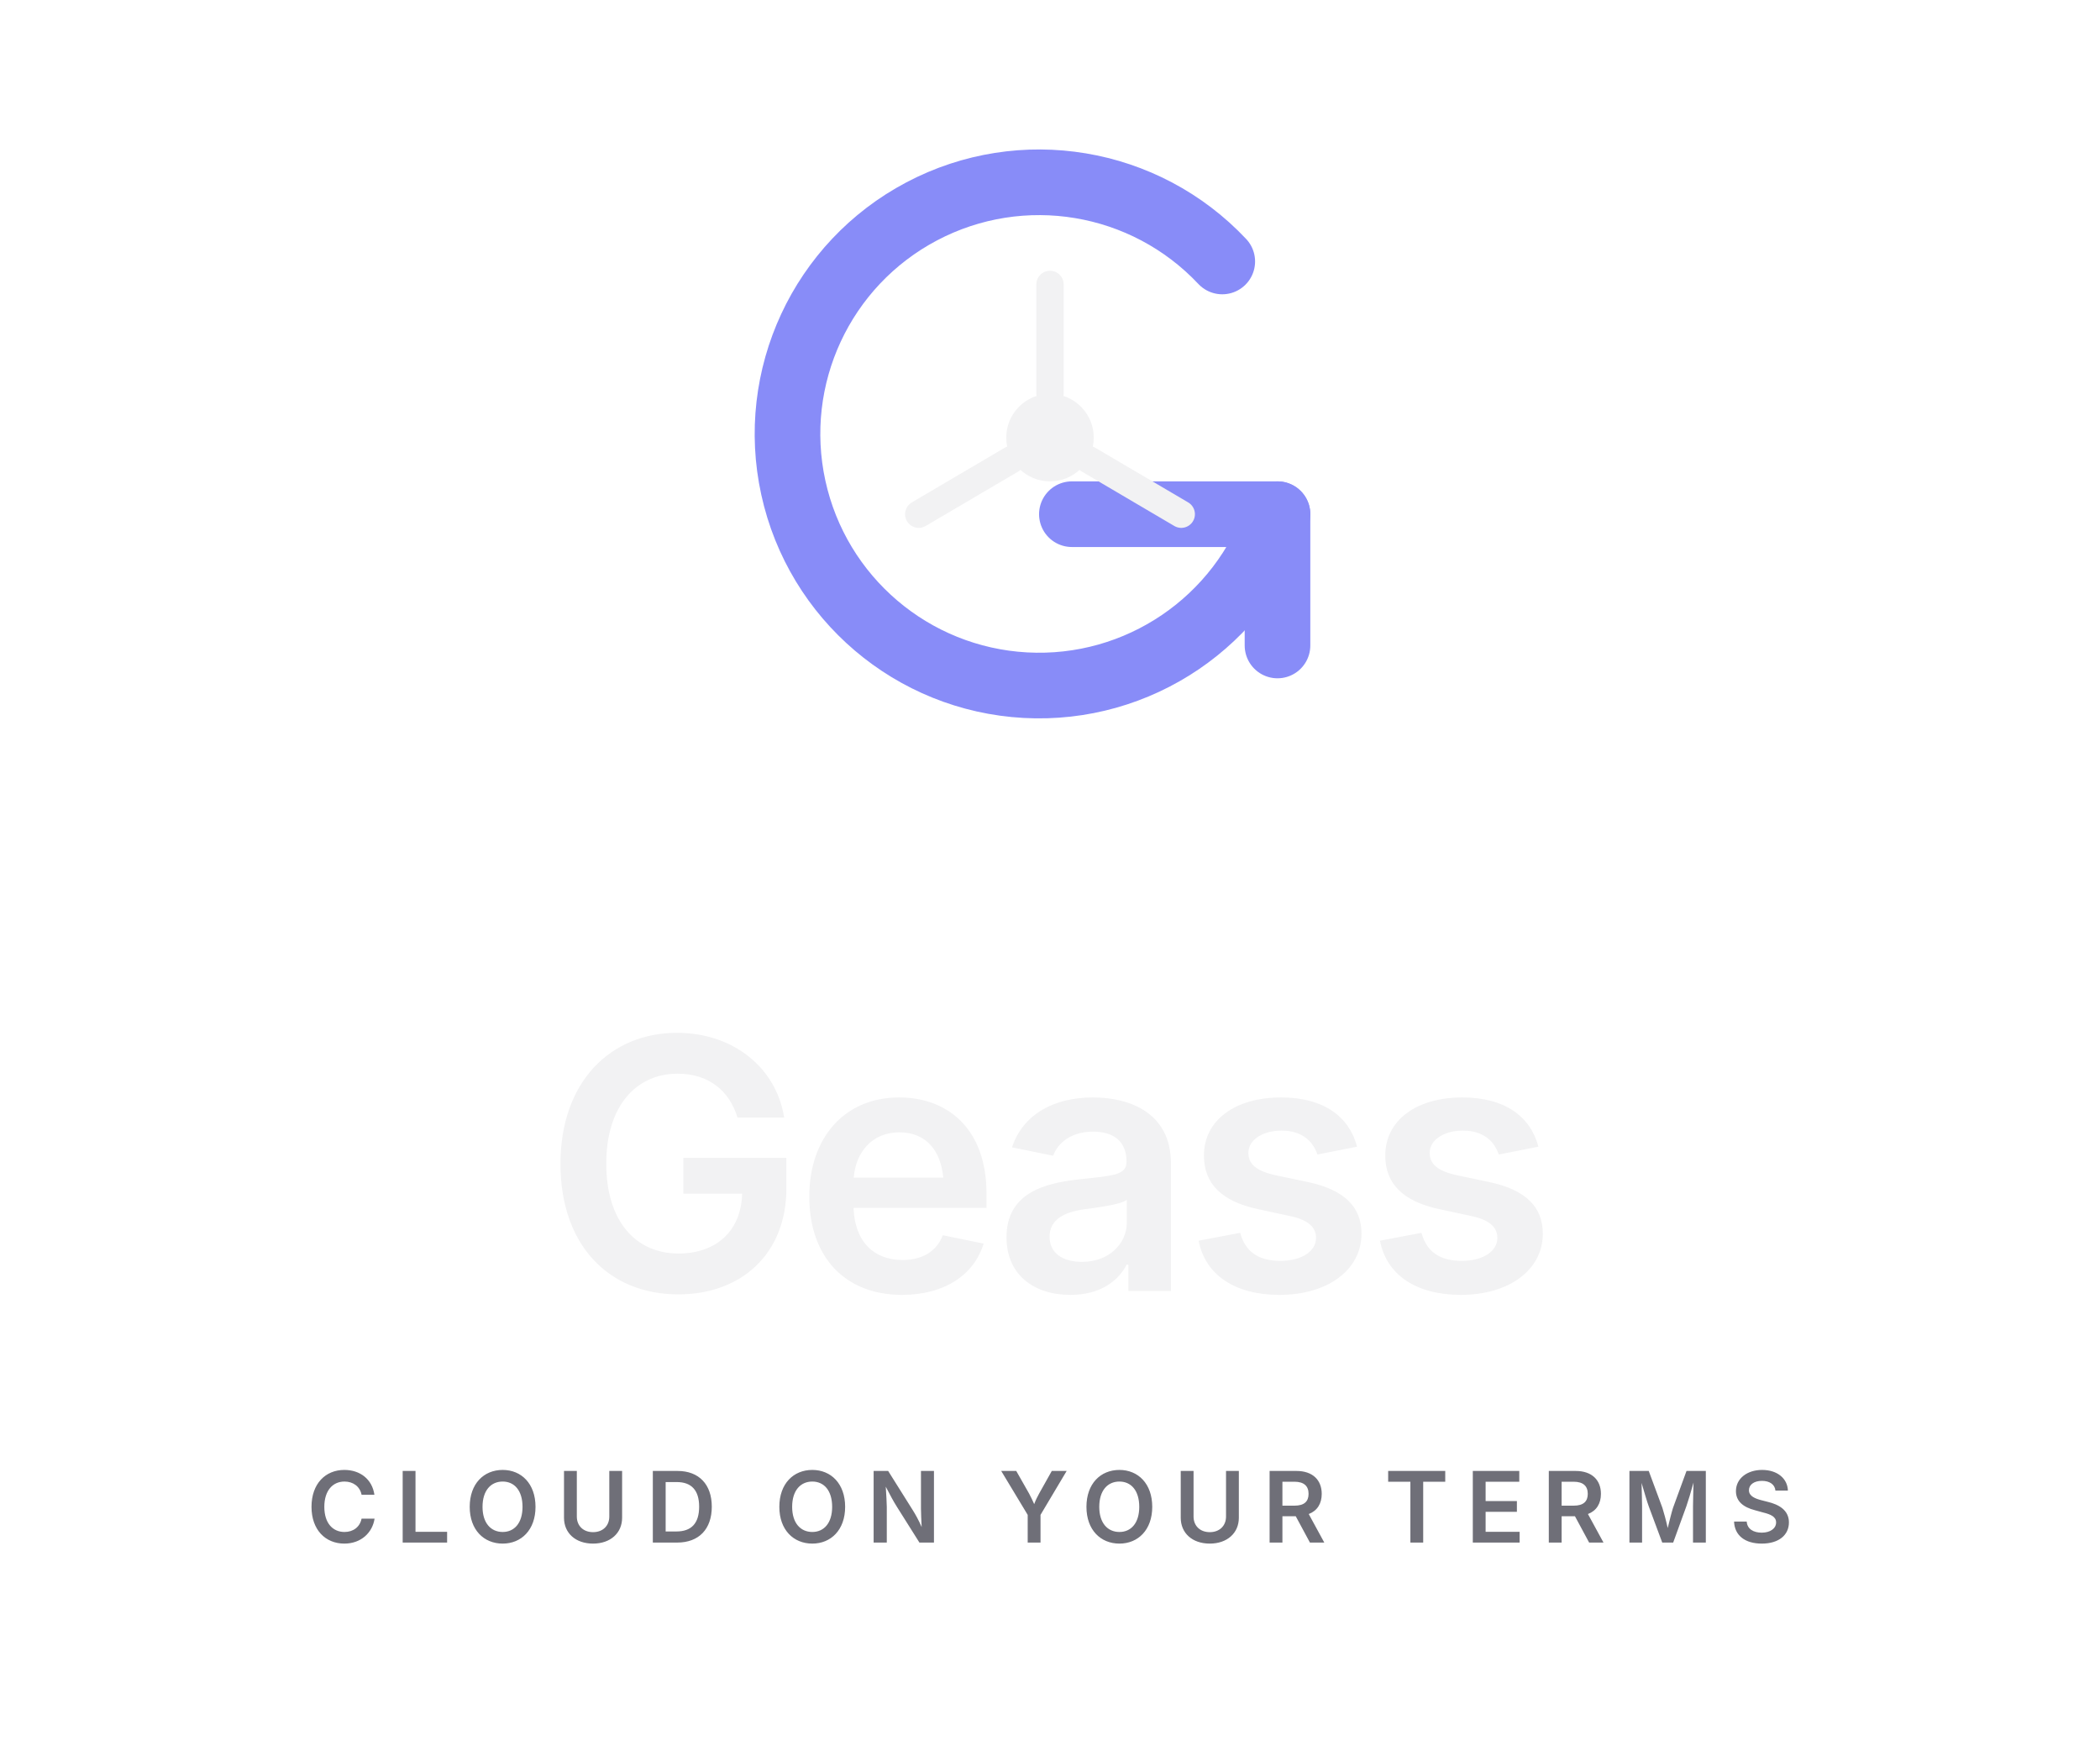
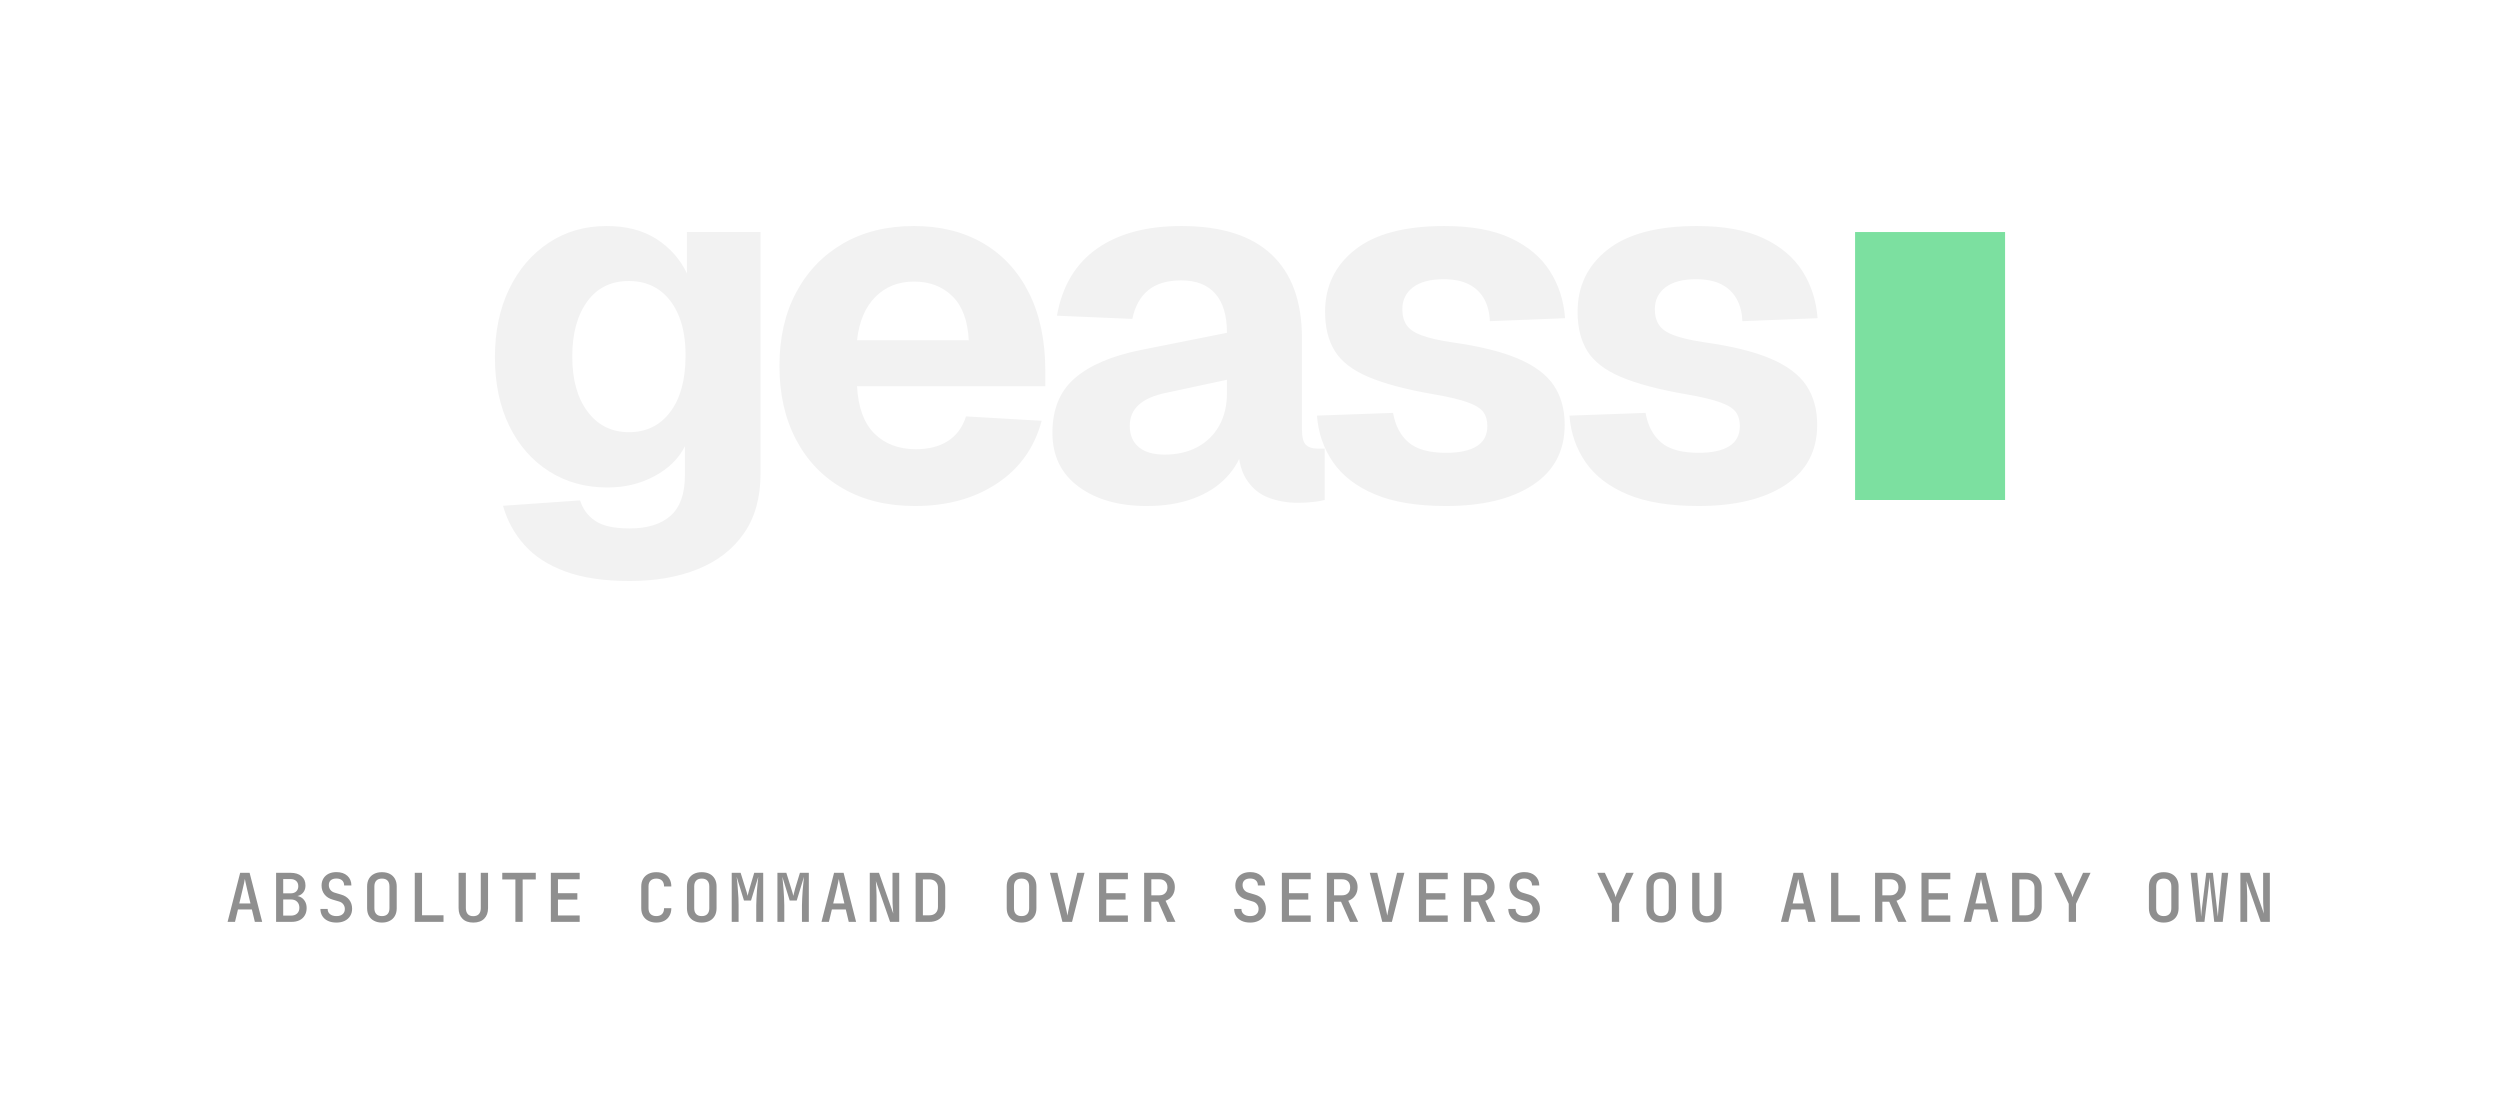
- <svg xmlns="http://www.w3.org/2000/svg" viewBox="0 0 192 160" role="img" aria-labelledby="title">
-   <g transform="translate(64 8)">
-     <path d="M47.75 15.9A23 23 0 1 0 52.8 39H34" fill="none" stroke="#888CF8" stroke-width="6" stroke-linecap="round" stroke-linejoin="round" />
-     <path d="M52.8 39V51" fill="none" stroke="#888CF8" stroke-width="6" stroke-linecap="round" />
-     <circle cx="32" cy="32" r="4" fill="#F2F2F3" />
-     <path d="M32 28V18M28.5 34 20 39M35.5 34 44 39" fill="none" stroke="#F2F2F3" stroke-width="2.5" stroke-linecap="round" />
-   </g>
-   <text x="96" y="118" text-anchor="middle" fill="#F2F2F3" font-family="Inter, Arial, sans-serif" font-size="32" font-weight="560" letter-spacing="-1">Geass</text>
-   <text x="96" y="141" text-anchor="middle" fill="#6F6F78" font-family="Inter, Arial, sans-serif" font-size="9" font-weight="600" letter-spacing="1.5">CLOUD ON YOUR TERMS</text>
+ <svg xmlns="http://www.w3.org/2000/svg" viewBox="0 0 320 140" role="img" aria-label="Geass stacked logo for dark backgrounds">
+   <path d="M80.6 74.37Q75.68 74.37 72.37 73.15Q69.06 71.94 67.12 69.75Q65.17 67.57 64.39 64.74L74.25 64.05Q74.78 65.73 76.2 66.68Q77.61 67.64 80.6 67.64Q84.01 67.64 85.84 66.01Q87.67 64.38 87.67 60.83V57.13Q86.46 59.51 83.77 60.95Q81.08 62.4 77.75 62.4Q73.54 62.4 70.28 60.33Q67.01 58.25 65.18 54.5Q63.35 50.75 63.35 45.72Q63.35 40.78 65.17 37Q66.99 33.23 70.23 31.08Q73.47 28.93 77.65 28.93Q81.43 28.93 84.03 30.59Q86.62 32.26 87.93 35V29.7H97.35V60.62Q97.35 65.2 95.23 68.26Q93.11 71.32 89.34 72.84Q85.57 74.37 80.6 74.37ZM80.51 55.32Q83.82 55.32 85.77 52.76Q87.72 50.2 87.75 45.64Q87.78 42.62 86.9 40.46Q86.02 38.3 84.39 37.13Q82.76 35.97 80.51 35.97Q77.06 35.97 75.16 38.6Q73.25 41.24 73.25 45.64Q73.25 50.09 75.22 52.7Q77.19 55.32 80.51 55.32ZM117.09 64.77Q111.83 64.77 107.94 62.55Q104.04 60.34 101.91 56.3Q99.77 52.26 99.77 46.85Q99.77 41.43 101.91 37.43Q104.04 33.42 107.91 31.17Q111.78 28.93 116.99 28.93Q122.09 28.93 125.89 31.16Q129.68 33.4 131.74 37.56Q133.8 41.72 133.8 47.49V49.43H109.7Q109.91 53.49 111.92 55.49Q113.94 57.5 117.24 57.5Q119.69 57.5 121.33 56.45Q122.98 55.4 123.65 53.3L133.33 53.86Q131.95 59.02 127.61 61.89Q123.27 64.77 117.09 64.77ZM109.7 43.55H124Q123.81 39.77 121.9 37.91Q119.99 36.04 116.99 36.04Q114 36.04 112.05 38Q110.1 39.96 109.7 43.55ZM146.78 64.77Q141.42 64.77 138.07 62.3Q134.71 59.83 134.71 55.4Q134.71 50.89 137.56 48.42Q140.41 45.94 146.02 44.8L157.05 42.6Q157.05 39.27 155.55 37.58Q154.05 35.89 151.21 35.89Q148.5 35.89 146.97 37.15Q145.44 38.41 144.94 40.82L135.29 40.41Q136.29 34.73 140.41 31.83Q144.53 28.93 151.21 28.93Q158.89 28.93 162.77 32.59Q166.65 36.25 166.65 43.29V54.96Q166.65 56.42 167.14 56.92Q167.64 57.42 168.6 57.42H169.56V64Q169.11 64.14 168.11 64.25Q167.11 64.36 166.12 64.36Q164.09 64.36 162.32 63.68Q160.56 63 159.49 61.28Q158.43 59.56 158.43 56.42L159.23 57.09Q158.62 59.38 156.97 61.12Q155.32 62.86 152.74 63.81Q150.16 64.77 146.78 64.77ZM149.06 58.19Q151.46 58.19 153.24 57.24Q155.03 56.29 156.04 54.52Q157.05 52.75 157.05 50.28V48.61L149.27 50.28Q146.92 50.76 145.77 51.81Q144.61 52.85 144.61 54.5Q144.61 56.26 145.75 57.22Q146.89 58.19 149.06 58.19ZM185.07 64.77Q179.55 64.77 176 63.28Q172.45 61.79 170.64 59.17Q168.83 56.56 168.57 53.2L178.31 52.85Q178.75 55.31 180.3 56.63Q181.86 57.96 185.11 57.96Q187.68 57.96 189.03 57.11Q190.38 56.26 190.38 54.53Q190.38 53.45 189.87 52.75Q189.36 52.04 187.89 51.51Q186.43 50.97 183.58 50.48Q178.2 49.55 175.14 48.24Q172.09 46.94 170.85 44.92Q169.61 42.91 169.61 39.91Q169.61 34.98 173.45 31.96Q177.29 28.93 184.89 28.93Q190.06 28.93 193.37 30.48Q196.68 32.03 198.38 34.69Q200.08 37.36 200.33 40.73L190.7 41.11Q190.65 39.51 189.99 38.3Q189.33 37.08 188.05 36.41Q186.77 35.74 184.76 35.74Q182.23 35.74 180.86 36.78Q179.5 37.82 179.5 39.58Q179.5 40.82 180.06 41.63Q180.61 42.43 181.98 42.93Q183.35 43.43 185.68 43.79Q191.1 44.54 194.3 45.9Q197.5 47.26 198.89 49.34Q200.28 51.42 200.28 54.37Q200.28 59.39 196.2 62.08Q192.12 64.77 185.07 64.77ZM217.39 64.77Q211.87 64.77 208.32 63.28Q204.77 61.79 202.96 59.17Q201.15 56.56 200.89 53.2L210.63 52.85Q211.07 55.31 212.62 56.63Q214.18 57.96 217.43 57.96Q220 57.96 221.35 57.11Q222.7 56.26 222.7 54.53Q222.7 53.45 222.19 52.75Q221.68 52.04 220.21 51.51Q218.75 50.97 215.9 50.48Q210.52 49.55 207.46 48.24Q204.41 46.94 203.17 44.92Q201.93 42.91 201.93 39.91Q201.93 34.98 205.77 31.96Q209.61 28.93 217.21 28.93Q222.38 28.93 225.69 30.48Q229 32.03 230.7 34.69Q232.4 37.36 232.65 40.73L223.02 41.11Q222.97 39.51 222.31 38.3Q221.65 37.08 220.37 36.41Q219.09 35.74 217.08 35.74Q214.55 35.74 213.18 36.78Q211.82 37.82 211.82 39.58Q211.82 40.82 212.38 41.63Q212.93 42.43 214.3 42.93Q215.67 43.43 218 43.79Q223.42 44.54 226.62 45.9Q229.82 47.26 231.21 49.34Q232.6 51.42 232.6 54.37Q232.6 59.39 228.52 62.08Q224.44 64.77 217.39 64.77Z" fill="#F2F2F2" />
+   <rect x="237.45" y="29.7" width="19.2" height="34.3" fill="#7CE0A0" />
+   <path d="M29.13 118 30.74 111.72H31.95L33.56 118H32.62L32.24 116.41H30.46L30.08 118ZM30.63 115.64H32.06L31.63 113.83Q31.51 113.35 31.44 112.99Q31.37 112.64 31.34 112.5Q31.32 112.64 31.25 112.99Q31.18 113.34 31.06 113.82ZM35.34 118V111.72H37.19Q38.08 111.72 38.59 112.15Q39.1 112.58 39.1 113.34Q39.1 113.77 38.92 114.08Q38.73 114.4 38.41 114.57Q38.08 114.74 37.64 114.74V114.65Q38.11 114.65 38.48 114.83Q38.84 115.02 39.04 115.38Q39.25 115.73 39.25 116.23Q39.25 116.77 39.01 117.17Q38.78 117.57 38.34 117.79Q37.91 118 37.31 118ZM36.25 117.2H37.23Q37.74 117.2 38.03 116.93Q38.32 116.66 38.32 116.19Q38.32 115.71 38.03 115.42Q37.74 115.13 37.23 115.13H36.25ZM36.25 114.35H37.18Q37.65 114.35 37.91 114.11Q38.18 113.86 38.18 113.44Q38.18 113.01 37.92 112.77Q37.65 112.52 37.19 112.52H36.25ZM43.06 118.09Q42.43 118.09 41.97 117.87Q41.52 117.66 41.27 117.27Q41.02 116.88 41.01 116.34H41.94Q41.94 116.77 42.24 117.01Q42.54 117.26 43.07 117.26Q43.57 117.26 43.85 117.02Q44.14 116.78 44.14 116.35Q44.14 116.01 43.94 115.75Q43.75 115.49 43.39 115.39L42.61 115.16Q41.91 114.97 41.54 114.49Q41.16 114.01 41.16 113.35Q41.16 112.83 41.4 112.44Q41.63 112.06 42.06 111.84Q42.49 111.63 43.07 111.63Q43.94 111.63 44.46 112.1Q44.97 112.56 44.98 113.34H44.05Q44.05 112.92 43.79 112.69Q43.53 112.45 43.06 112.45Q42.6 112.45 42.34 112.67Q42.09 112.89 42.09 113.28Q42.09 113.64 42.28 113.89Q42.47 114.15 42.83 114.26L43.64 114.5Q44.33 114.69 44.7 115.17Q45.07 115.65 45.07 116.32Q45.07 116.85 44.82 117.25Q44.57 117.65 44.12 117.87Q43.67 118.09 43.06 118.09ZM48.89 118.09Q48.3 118.09 47.88 117.86Q47.45 117.64 47.22 117.23Q46.99 116.82 46.99 116.25V113.47Q46.99 112.9 47.22 112.49Q47.45 112.08 47.88 111.86Q48.3 111.64 48.89 111.64Q49.48 111.64 49.9 111.86Q50.32 112.08 50.55 112.49Q50.78 112.9 50.78 113.46V116.25Q50.78 116.82 50.55 117.23Q50.32 117.64 49.9 117.86Q49.48 118.09 48.89 118.09ZM48.89 117.26Q49.36 117.26 49.61 117Q49.85 116.74 49.85 116.25V113.47Q49.85 112.98 49.61 112.72Q49.36 112.46 48.89 112.46Q48.42 112.46 48.17 112.72Q47.92 112.98 47.92 113.47V116.25Q47.92 116.74 48.17 117Q48.42 117.26 48.89 117.26ZM53.09 118V111.72H54.02V117.15H56.77V118ZM60.58 118.09Q59.68 118.09 59.19 117.59Q58.7 117.1 58.7 116.24V111.72H59.63V116.24Q59.63 116.72 59.87 117Q60.11 117.27 60.58 117.27Q61.05 117.27 61.3 117Q61.54 116.72 61.54 116.24V111.72H62.47V116.24Q62.47 117.1 61.98 117.59Q61.49 118.09 60.58 118.09ZM65.97 118V112.57H64.29V111.72H68.58V112.57H66.9V118ZM70.51 118V111.72H74.2V112.55H71.42V114.33H73.9V115.15H71.42V117.18H74.2V118ZM84.01 118.09Q83.42 118.09 82.99 117.86Q82.56 117.64 82.32 117.23Q82.08 116.82 82.08 116.25V113.47Q82.08 112.9 82.32 112.49Q82.56 112.08 82.99 111.86Q83.42 111.64 84.01 111.64Q84.6 111.64 85.03 111.86Q85.46 112.08 85.69 112.49Q85.93 112.9 85.93 113.47H85Q85 112.98 84.74 112.72Q84.48 112.46 84.01 112.46Q83.54 112.46 83.27 112.72Q83.01 112.98 83.01 113.46V116.25Q83.01 116.74 83.27 117Q83.54 117.26 84.01 117.26Q84.48 117.26 84.74 117Q85 116.74 85 116.25H85.93Q85.93 116.81 85.69 117.22Q85.46 117.64 85.03 117.86Q84.6 118.09 84.01 118.09ZM89.82 118.09Q89.24 118.09 88.81 117.86Q88.39 117.64 88.16 117.23Q87.93 116.82 87.93 116.25V113.47Q87.93 112.9 88.16 112.49Q88.39 112.08 88.81 111.86Q89.24 111.64 89.82 111.64Q90.41 111.64 90.84 111.86Q91.26 112.08 91.49 112.49Q91.72 112.9 91.72 113.46V116.25Q91.72 116.82 91.49 117.23Q91.26 117.64 90.84 117.86Q90.41 118.09 89.82 118.09ZM89.82 117.26Q90.3 117.26 90.54 117Q90.79 116.74 90.79 116.25V113.47Q90.79 112.98 90.54 112.72Q90.3 112.46 89.82 112.46Q89.36 112.46 89.11 112.72Q88.86 112.98 88.86 113.47V116.25Q88.86 116.74 89.11 117Q89.36 117.26 89.82 117.26ZM93.66 118V111.72H94.8L95.43 113.74Q95.53 114.02 95.6 114.28Q95.67 114.54 95.69 114.67Q95.73 114.54 95.79 114.28Q95.85 114.02 95.94 113.73L96.54 111.72H97.69V118H96.8V115.89Q96.8 115.48 96.83 114.99Q96.85 114.5 96.89 113.99Q96.93 113.48 96.98 113.02Q97.02 112.57 97.06 112.23L96.13 115.27H95.23L94.29 112.23Q94.33 112.56 94.38 113Q94.42 113.44 94.45 113.94Q94.49 114.44 94.52 114.94Q94.54 115.45 94.54 115.89V118ZM99.51 118V111.72H100.65L101.28 113.74Q101.38 114.02 101.45 114.28Q101.51 114.54 101.54 114.67Q101.57 114.54 101.64 114.28Q101.7 114.02 101.78 113.73L102.39 111.72H103.53V118H102.65V115.89Q102.65 115.48 102.68 114.99Q102.7 114.5 102.74 113.99Q102.78 113.48 102.83 113.02Q102.87 112.57 102.91 112.23L101.98 115.27H101.08L100.14 112.23Q100.18 112.56 100.22 113Q100.27 113.44 100.3 113.94Q100.34 114.44 100.36 114.94Q100.39 115.45 100.39 115.89V118ZM105.15 118 106.76 111.72H107.98L109.58 118H108.64L108.26 116.41H106.48L106.1 118ZM106.65 115.64H108.08L107.65 113.83Q107.54 113.35 107.46 112.99Q107.39 112.64 107.37 112.5Q107.35 112.64 107.27 112.99Q107.2 113.34 107.09 113.82ZM111.33 118V111.72H112.51L114.34 116.94Q114.32 116.7 114.29 116.35Q114.27 116.01 114.25 115.64Q114.24 115.27 114.24 114.96V111.72H115.1V118H113.93L112.11 112.78Q112.13 113.01 112.15 113.34Q112.17 113.67 112.18 114.03Q112.2 114.39 112.2 114.71V118ZM117.2 118V111.72H118.95Q119.57 111.72 120.03 111.96Q120.48 112.2 120.74 112.63Q120.99 113.06 120.99 113.64V116.07Q120.99 116.65 120.74 117.09Q120.48 117.52 120.03 117.76Q119.57 118 118.95 118ZM118.13 117.16H118.95Q119.47 117.16 119.76 116.87Q120.06 116.58 120.06 116.07V113.64Q120.06 113.14 119.76 112.85Q119.47 112.56 118.95 112.56H118.13ZM130.76 118.09Q130.17 118.09 129.75 117.86Q129.32 117.64 129.09 117.23Q128.86 116.82 128.86 116.25V113.47Q128.86 112.9 129.09 112.49Q129.32 112.08 129.75 111.86Q130.17 111.64 130.76 111.64Q131.35 111.64 131.77 111.86Q132.2 112.08 132.43 112.49Q132.66 112.9 132.66 113.46V116.25Q132.66 116.82 132.43 117.23Q132.2 117.64 131.77 117.86Q131.35 118.09 130.76 118.09ZM130.76 117.26Q131.23 117.26 131.48 117Q131.73 116.74 131.73 116.25V113.47Q131.73 112.98 131.48 112.72Q131.23 112.46 130.76 112.46Q130.29 112.46 130.04 112.72Q129.79 112.98 129.79 113.47V116.25Q129.79 116.74 130.04 117Q130.29 117.26 130.76 117.26ZM135.99 118 134.39 111.72H135.35L136.36 115.9Q136.45 116.27 136.53 116.64Q136.6 117 136.63 117.2Q136.67 117 136.73 116.64Q136.8 116.27 136.89 115.89L137.89 111.72H138.82L137.22 118ZM140.68 118V111.72H144.37V112.55H141.6V114.33H144.07V115.15H141.6V117.18H144.37V118ZM146.45 118V111.72H148.41Q149 111.72 149.45 111.95Q149.89 112.18 150.13 112.59Q150.38 113 150.38 113.56Q150.38 114.19 150.06 114.65Q149.74 115.11 149.19 115.3L150.46 118H149.4L148.26 115.42H147.37V118ZM147.37 114.6H148.41Q148.88 114.6 149.15 114.32Q149.43 114.04 149.43 113.58Q149.43 113.1 149.15 112.82Q148.88 112.55 148.41 112.55H147.37ZM160.02 118.09Q159.39 118.09 158.93 117.87Q158.48 117.66 158.23 117.27Q157.98 116.88 157.97 116.34H158.9Q158.9 116.77 159.2 117.01Q159.5 117.26 160.03 117.26Q160.53 117.26 160.81 117.02Q161.1 116.78 161.1 116.35Q161.1 116.01 160.9 115.75Q160.71 115.49 160.35 115.39L159.57 115.16Q158.87 114.97 158.5 114.49Q158.12 114.01 158.12 113.35Q158.12 112.83 158.36 112.44Q158.59 112.06 159.02 111.84Q159.45 111.63 160.03 111.63Q160.9 111.63 161.42 112.1Q161.93 112.56 161.94 113.34H161.01Q161.01 112.92 160.75 112.69Q160.49 112.45 160.02 112.45Q159.56 112.45 159.3 112.67Q159.05 112.89 159.05 113.28Q159.05 113.64 159.24 113.89Q159.43 114.15 159.79 114.26L160.6 114.5Q161.29 114.69 161.66 115.17Q162.03 115.65 162.03 116.32Q162.03 116.85 161.78 117.25Q161.53 117.65 161.08 117.87Q160.63 118.09 160.02 118.09ZM164.08 118V111.72H167.77V112.55H164.99V114.33H167.46V115.15H164.99V117.18H167.77V118ZM169.84 118V111.72H171.8Q172.4 111.72 172.84 111.95Q173.28 112.18 173.52 112.59Q173.77 113 173.77 113.56Q173.77 114.19 173.45 114.65Q173.13 115.11 172.58 115.3L173.85 118H172.8L171.65 115.42H170.76V118ZM170.76 114.6H171.8Q172.27 114.6 172.55 114.32Q172.82 114.04 172.82 113.58Q172.82 113.1 172.55 112.82Q172.27 112.55 171.8 112.55H170.76ZM176.93 118 175.33 111.72H176.29L177.3 115.9Q177.39 116.27 177.46 116.64Q177.53 117 177.57 117.2Q177.6 117 177.67 116.64Q177.74 116.27 177.83 115.89L178.82 111.72H179.76L178.16 118ZM181.62 118V111.72H185.31V112.55H182.54V114.33H185.01V115.15H182.54V117.18H185.31V118ZM187.38 118V111.72H189.35Q189.94 111.72 190.38 111.95Q190.82 112.18 191.07 112.59Q191.31 113 191.31 113.56Q191.31 114.19 190.99 114.65Q190.67 115.11 190.12 115.3L191.4 118H190.34L189.19 115.42H188.31V118ZM188.31 114.6H189.35Q189.81 114.6 190.09 114.32Q190.37 114.04 190.37 113.58Q190.37 113.1 190.09 112.82Q189.81 112.55 189.35 112.55H188.31ZM195.11 118.09Q194.48 118.09 194.02 117.87Q193.57 117.66 193.32 117.27Q193.07 116.88 193.06 116.34H193.99Q193.99 116.77 194.29 117.01Q194.59 117.26 195.12 117.26Q195.62 117.26 195.9 117.02Q196.18 116.78 196.18 116.35Q196.18 116.01 195.99 115.75Q195.8 115.49 195.44 115.39L194.65 115.16Q193.96 114.97 193.59 114.49Q193.21 114.01 193.21 113.35Q193.21 112.83 193.44 112.44Q193.68 112.06 194.11 111.84Q194.54 111.63 195.12 111.63Q195.99 111.63 196.5 112.1Q197.02 112.56 197.03 113.34H196.1Q196.1 112.92 195.84 112.69Q195.58 112.45 195.11 112.45Q194.65 112.45 194.39 112.67Q194.14 112.89 194.14 113.28Q194.14 113.64 194.33 113.89Q194.52 114.15 194.88 114.26L195.68 114.5Q196.37 114.69 196.74 115.17Q197.11 115.65 197.11 116.32Q197.11 116.85 196.86 117.25Q196.61 117.65 196.16 117.87Q195.71 118.09 195.11 118.09ZM206.32 118V115.69L204.45 111.72H205.42L206.53 114.1Q206.64 114.33 206.71 114.53Q206.78 114.73 206.8 114.84Q206.82 114.73 206.89 114.53Q206.96 114.33 207.07 114.1L208.15 111.72H209.11L207.25 115.69V118ZM212.63 118.09Q212.05 118.09 211.62 117.86Q211.2 117.64 210.97 117.23Q210.74 116.82 210.74 116.25V113.47Q210.74 112.9 210.97 112.49Q211.2 112.08 211.62 111.86Q212.05 111.64 212.63 111.64Q213.22 111.64 213.64 111.86Q214.07 112.08 214.3 112.49Q214.53 112.9 214.53 113.46V116.25Q214.53 116.82 214.3 117.23Q214.07 117.64 213.64 117.86Q213.22 118.09 212.63 118.09ZM212.63 117.26Q213.1 117.26 213.35 117Q213.6 116.74 213.6 116.25V113.47Q213.6 112.98 213.35 112.72Q213.11 112.46 212.63 112.46Q212.16 112.46 211.91 112.72Q211.67 112.98 211.67 113.47V116.25Q211.67 116.74 211.92 117Q212.17 117.26 212.63 117.26ZM218.48 118.09Q217.58 118.09 217.09 117.59Q216.6 117.1 216.6 116.24V111.72H217.53V116.24Q217.53 116.72 217.76 117Q218 117.27 218.48 117.27Q218.95 117.27 219.19 117Q219.43 116.72 219.43 116.24V111.72H220.36V116.24Q220.36 117.1 219.87 117.59Q219.39 118.09 218.48 118.09ZM227.96 118 229.57 111.72H230.79L232.39 118H231.45L231.07 116.41H229.29L228.91 118ZM229.46 115.64H230.89L230.46 113.83Q230.35 113.35 230.27 112.99Q230.2 112.64 230.18 112.5Q230.15 112.64 230.08 112.99Q230.01 113.34 229.89 113.82ZM234.38 118V111.72H235.31V117.15H238.06V118ZM240.01 118V111.72H241.98Q242.57 111.72 243.01 111.95Q243.46 112.18 243.7 112.59Q243.94 113 243.94 113.56Q243.94 114.19 243.62 114.65Q243.3 115.11 242.75 115.3L244.03 118H242.97L241.82 115.42H240.94V118ZM240.94 114.6H241.98Q242.45 114.6 242.72 114.32Q243 114.04 243 113.58Q243 113.1 242.72 112.82Q242.45 112.55 241.98 112.55H240.94ZM245.95 118V111.72H249.64V112.55H246.86V114.33H249.34V115.15H246.86V117.18H249.64V118ZM251.35 118 252.96 111.72H254.18L255.78 118H254.84L254.46 116.41H252.68L252.3 118ZM252.85 115.64H254.28L253.85 113.83Q253.74 113.35 253.66 112.99Q253.59 112.64 253.57 112.5Q253.55 112.64 253.47 112.99Q253.4 113.34 253.29 113.82ZM257.55 118V111.72H259.3Q259.93 111.72 260.38 111.96Q260.84 112.2 261.09 112.63Q261.34 113.06 261.34 113.64V116.07Q261.34 116.65 261.09 117.09Q260.84 117.52 260.38 117.76Q259.93 118 259.3 118ZM258.48 117.16H259.3Q259.82 117.16 260.12 116.87Q260.41 116.58 260.41 116.07V113.64Q260.41 113.14 260.12 112.85Q259.82 112.56 259.3 112.56H258.48ZM264.8 118V115.69L262.93 111.72H263.9L265.01 114.1Q265.12 114.33 265.19 114.53Q265.26 114.73 265.28 114.84Q265.3 114.73 265.37 114.53Q265.44 114.33 265.55 114.1L266.63 111.72H267.59L265.73 115.69V118ZM276.96 118.09Q276.37 118.09 275.95 117.86Q275.52 117.64 275.29 117.23Q275.06 116.82 275.06 116.25V113.47Q275.06 112.9 275.29 112.49Q275.52 112.08 275.95 111.86Q276.37 111.64 276.96 111.64Q277.55 111.64 277.97 111.86Q278.4 112.08 278.63 112.49Q278.86 112.9 278.86 113.46V116.25Q278.86 116.82 278.63 117.23Q278.4 117.64 277.97 117.86Q277.55 118.09 276.96 118.09ZM276.96 117.26Q277.43 117.26 277.68 117Q277.93 116.74 277.93 116.25V113.47Q277.93 112.98 277.68 112.72Q277.43 112.46 276.96 112.46Q276.49 112.46 276.24 112.72Q275.99 112.98 275.99 113.47V116.25Q275.99 116.74 276.24 117Q276.49 117.26 276.96 117.26ZM281.09 118 280.4 111.72H281.24L281.67 116.23Q281.68 116.4 281.7 116.61Q281.71 116.81 281.72 117.01Q281.74 117.21 281.74 117.35Q281.75 117.21 281.77 117.01Q281.78 116.81 281.81 116.61Q281.83 116.4 281.85 116.23L282.4 111.72H283.25L283.76 116.23Q283.78 116.4 283.8 116.61Q283.83 116.81 283.85 117.01Q283.87 117.21 283.89 117.35Q283.89 117.21 283.91 117.01Q283.92 116.81 283.94 116.61Q283.95 116.4 283.97 116.23L284.4 111.72H285.21L284.51 118H283.42L282.92 113.44Q282.91 113.26 282.89 113.05Q282.87 112.85 282.85 112.66Q282.83 112.47 282.82 112.33Q282.81 112.47 282.79 112.66Q282.77 112.85 282.75 113.05Q282.74 113.26 282.71 113.44L282.17 118ZM286.77 118V111.72H287.95L289.78 116.94Q289.76 116.7 289.73 116.35Q289.71 116.01 289.69 115.64Q289.68 115.27 289.68 114.96V111.72H290.54V118H289.37L287.55 112.78Q287.57 113.01 287.59 113.34Q287.61 113.67 287.62 114.03Q287.64 114.39 287.64 114.71V118Z" fill="#8F8F8F" />
</svg>
